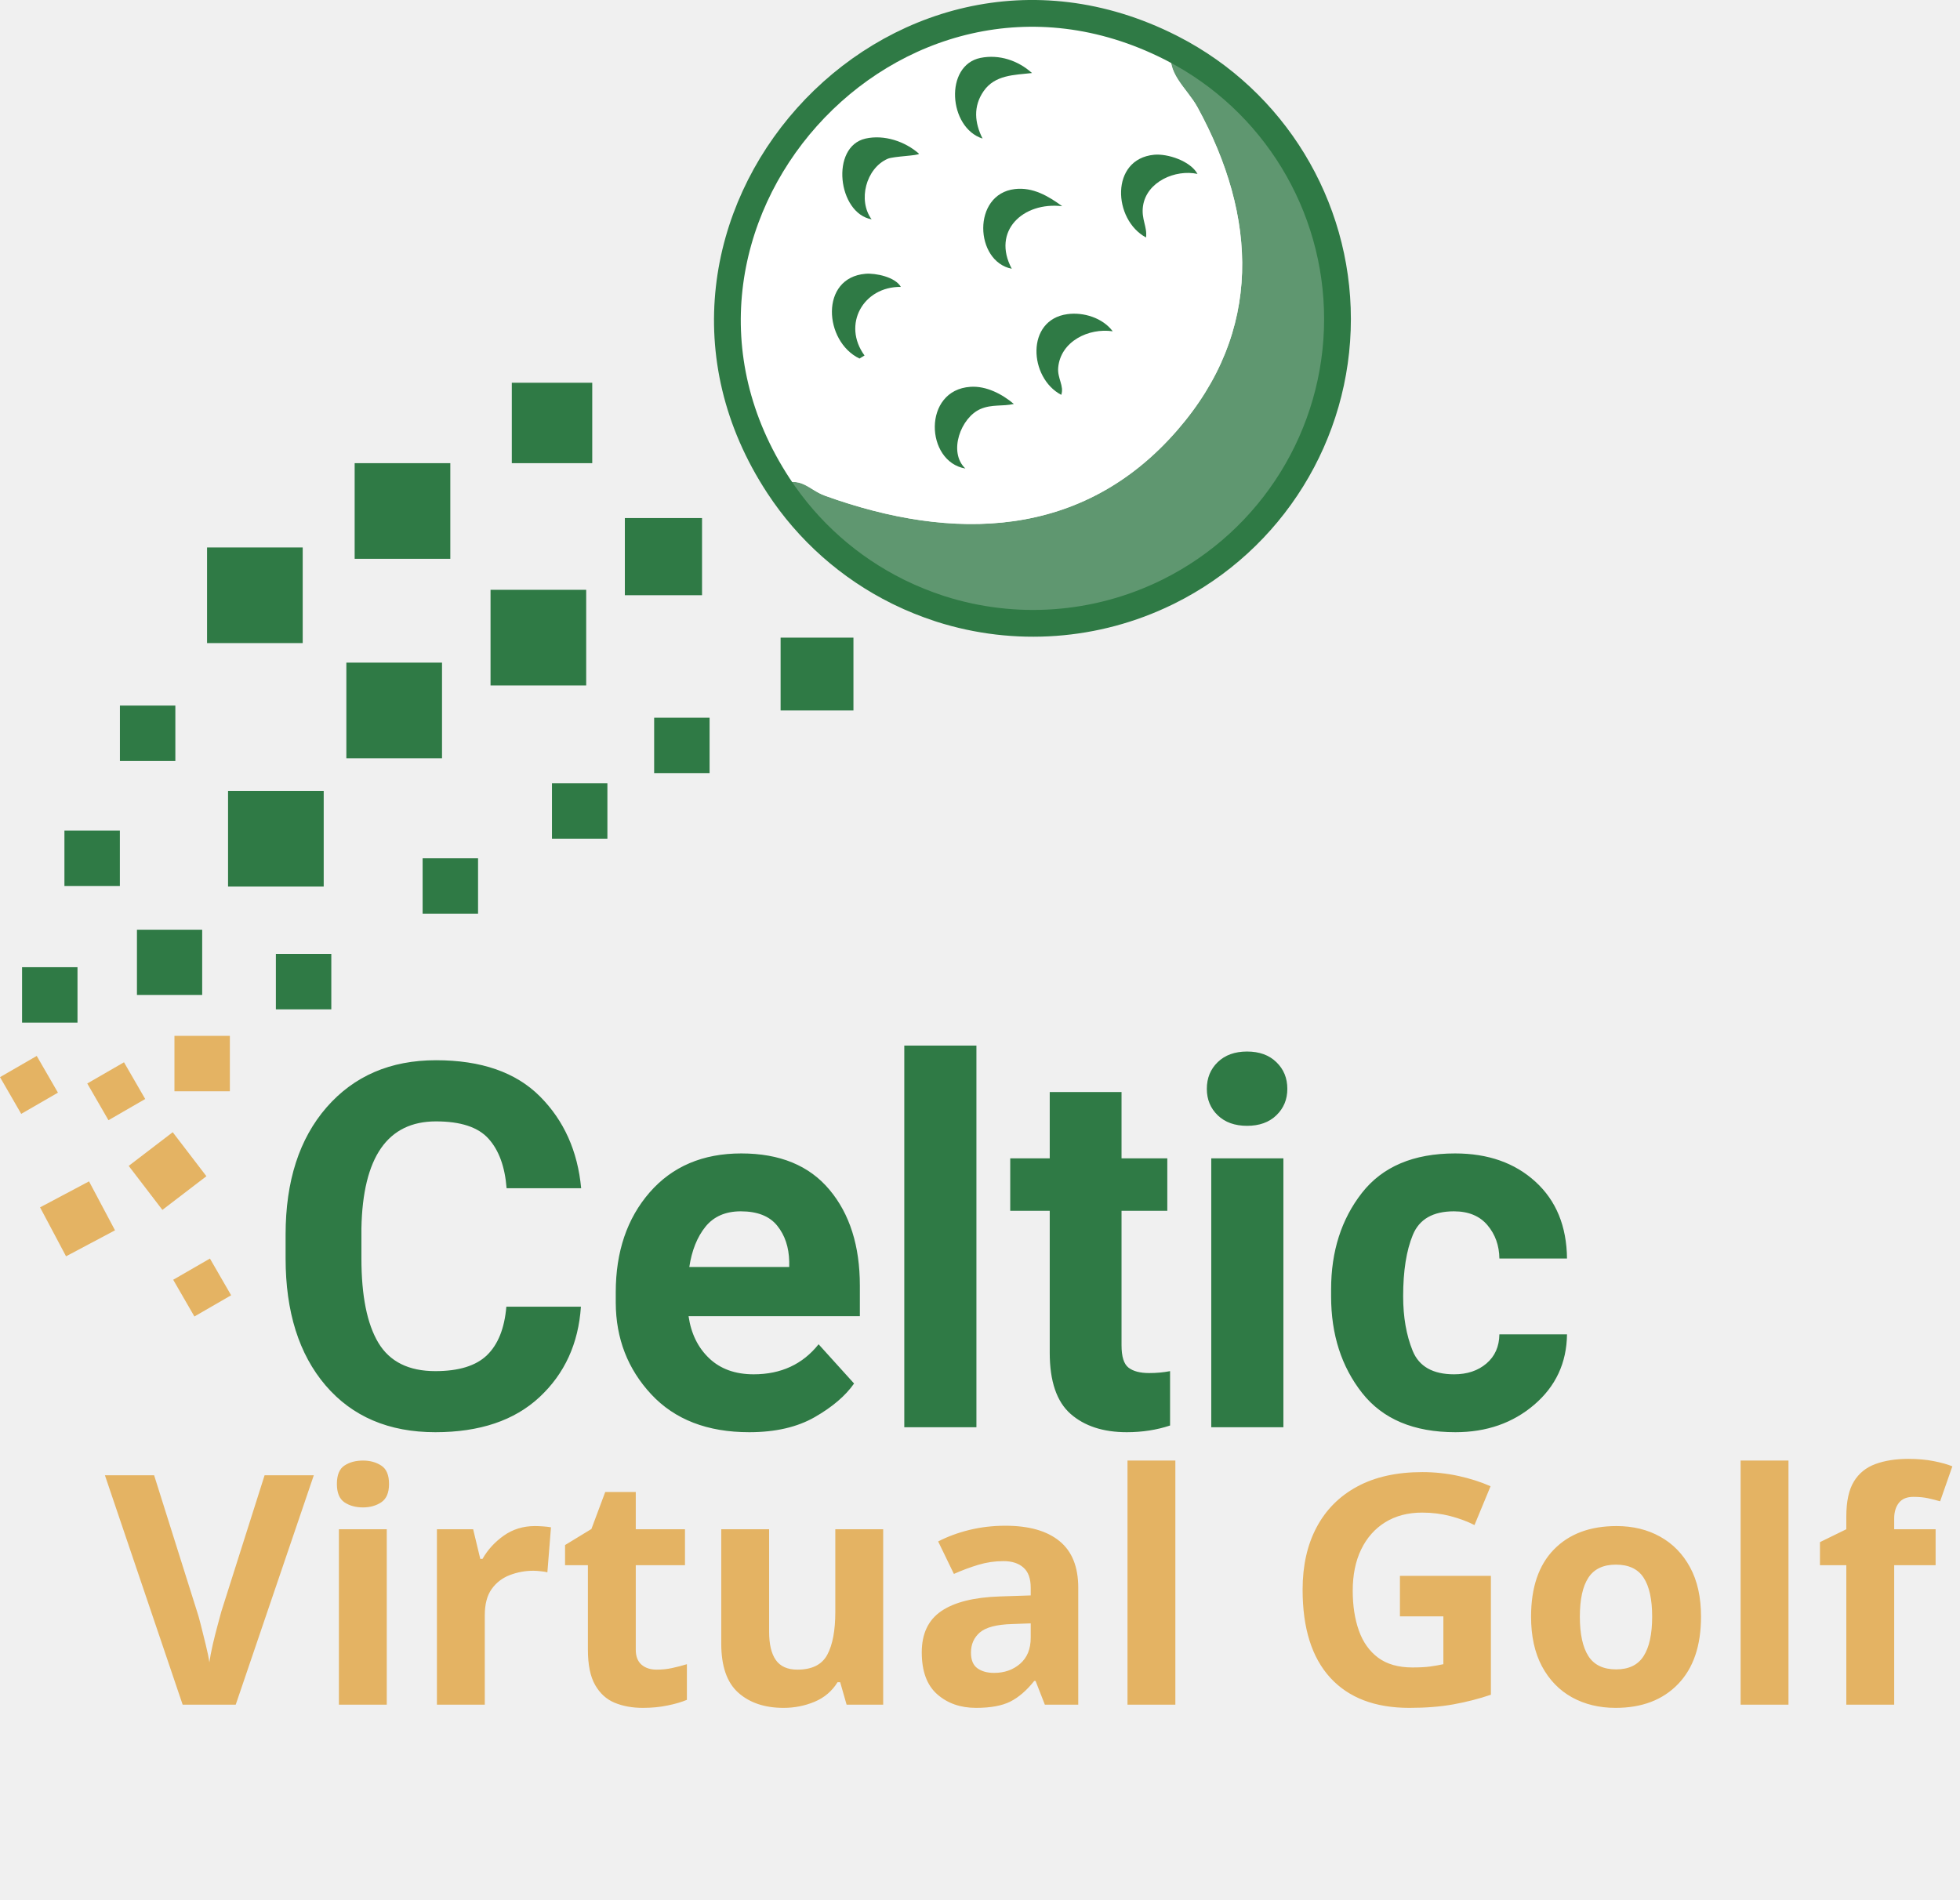
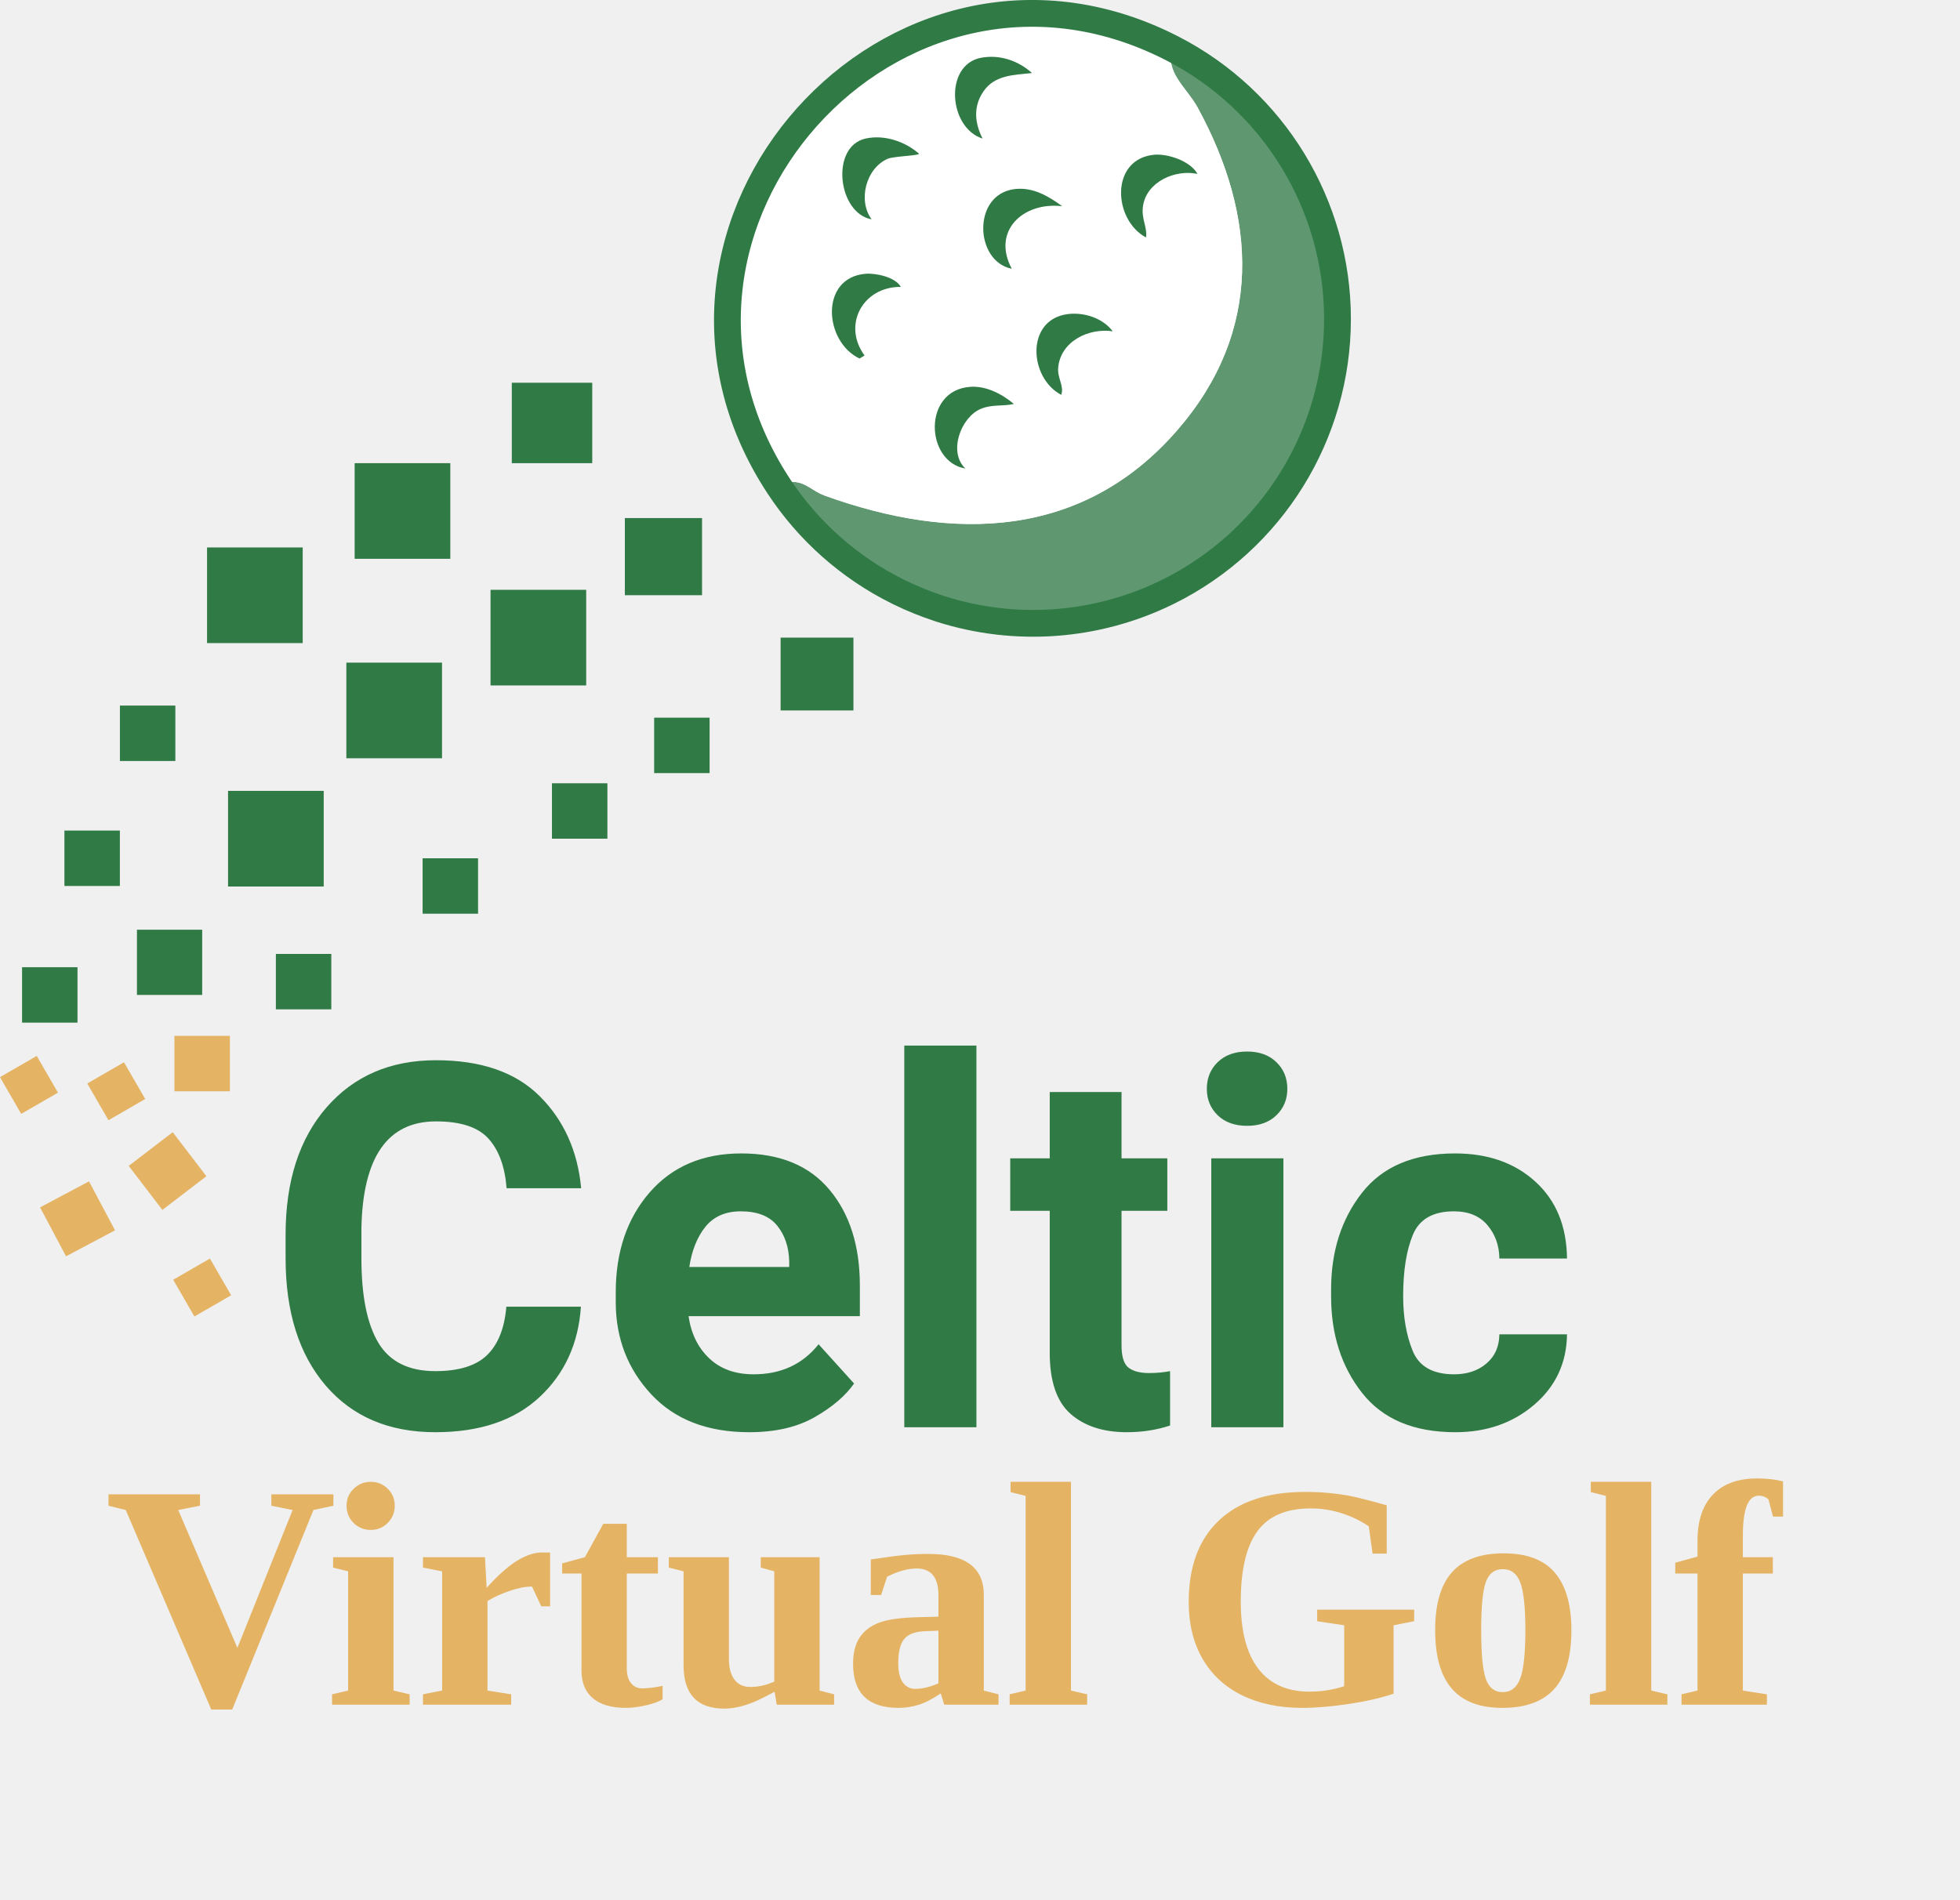
<svg xmlns="http://www.w3.org/2000/svg" id="Layer_1" data-name="Layer 1" viewBox="0 0 365.96 354.72">
  <defs>
    <style>
		.cls-1, .cls-2 {
		fill: #e4b363;
		}

		.cls-3 {
		fill: #fff;
		}

		.cls-4 {
		font-family: ui-sans-serif, system-ui, -apple-system, BlinkMacSystemFont, "Segoe UI", Roboto, "Helvetica Neue", Arial, "Noto Sans", sans-serif, "Apple Color Emoji", "Segoe UI Emoji", "Segoe UI Symbol", "Noto Color Emoji";
		font-size: 95.05px;
		}

		.cls-4, .cls-5, .cls-2 {
		isolation: isolate;
		}

		.cls-4, .cls-5, .cls-6 {
		fill: #2f7a45;
		}

		.cls-4, .cls-2 {
		font-weight: 700;
		}

		.cls-5 {
		opacity: .75;
		}

		.cls-2 {
- 		font-family: Poppins-Bold, Poppins;
+ 		ont-family: ui-sans-serif, system-ui, -apple-system, BlinkMacSystemFont, "Segoe UI", Roboto, "Helvetica Neue", Arial, "Noto Sans", sans-serif, "Apple Color Emoji", "Segoe UI Emoji", "Segoe UI Symbol", "Noto Color Emoji";
		font-size: 60px;
		}

		.cls-7 {
		fill: none;
		stroke: #2f7a45;
		stroke-linecap: round;
		stroke-linejoin: round;
		stroke-width: 5px;
		}
	</style>
  </defs>
  <g>
    <text class="cls-4" transform="translate(49.34 266.55)">
      <tspan x="0" y="0">Celtic</tspan>
    </text>
    <text class="cls-2" transform="translate(19.59 318.36)">
      <tspan x="0" y="0">Virtual Golf</tspan>
    </text>
    <g>
      <g>
        <path class="cls-5" d="M217.79,110.66c-13.13,6.4-28.23,7.5-42.14,3.06-.13-.04-.26-.08-.39-.13-2.48-.81-4.91-1.79-7.25-2.94-.12-.06-.25-.12-.37-.18-9.03-4.48-16.73-11.31-22.26-19.74,4.19-2.03,5.51.7,8.68,1.85,23.84,8.59,48.06,8.15,65.76-12.25,16.04-18.48,14.95-39.86,3.77-60.3-1.99-3.64-6.14-6.54-4.69-11-.12-.06-.25-.12-.37-.19.12.06.25.12.37.19,18.92,9.73,30.83,29.25,30.83,50.53s-12.21,41.3-31.56,50.9c-.12.08-.25.14-.38.2h0Z" />
        <g>
          <path class="cls-3" d="M218.53,8.85c.12.06.25.12.37.19-1.46,4.46,2.7,7.36,4.69,11,11.18,20.44,12.27,41.82-3.77,60.3-17.7,20.4-41.92,20.84-65.76,12.25-3.17-1.15-4.49-3.88-8.68-1.85-31.75-48.4,21.5-107.99,73.15-81.89Z" />
          <g>
            <path class="cls-6" d="M181.2,72.24c2.96-.2,5.92,1.36,8.1,3.2-2.08.49-4.06.02-6.22.94-3.67,1.57-6.09,8.05-2.83,11.12-7.5-1.26-8.04-14.67.95-15.26h0Z" />
            <path class="cls-6" d="M161.6,25.88c3.46-.78,7.37.51,9.99,2.83,0,.36-4.76.47-5.84.94-4.06,1.77-5.62,7.77-3.01,11.31-6.33-1.13-7.75-13.58-1.14-15.08Z" />
            <path class="cls-6" d="M215.49,28.9c2.5-.24,6.76,1.15,8.1,3.58-4.1-.89-9.53,1.43-10.18,6.03-.34,2.45.83,3.82.57,5.84-6.18-3.32-6.74-14.65,1.51-15.45Z" />
            <path class="cls-6" d="M189.48,35.31c3.38-.4,6.28,1.32,8.85,3.2-7.32-.86-13.19,4.63-9.42,11.68-6.94-1.35-7.45-13.94.57-14.88Z" />
            <path class="cls-6" d="M199.28,58.67c3.02-.42,6.6.69,8.48,3.2-4.48-.66-9.73,1.86-10.18,6.78-.18,2,1.15,3.44.57,5.09-6.04-3.17-6.67-14,1.13-15.07h0Z" />
            <path class="cls-6" d="M183.08,10.81c3.49-.7,7.02.49,9.61,2.83-3.32.37-6.93.33-9.04,3.39-1.96,2.83-1.68,5.91-.19,8.85-6.38-2.03-7.18-13.69-.38-15.07Z" />
            <path class="cls-6" d="M161.6,51.13c1.88-.16,5.57.6,6.6,2.45-7.02-.08-11,7.03-6.78,12.81l-.94.57c-6.66-3.2-7.44-15.1,1.12-15.83h0Z" />
          </g>
        </g>
      </g>
      <path class="cls-7" d="M249.73,59.58c0-21.28-11.91-40.8-30.83-50.53-.12-.06-.25-.12-.37-.19-51.66-26.11-104.9,33.48-73.16,81.88,5.53,8.44,13.22,15.26,22.26,19.74.12.06.25.12.37.18,2.35,1.15,4.77,2.12,7.25,2.94.13.04.26.09.39.13,13.91,4.43,29.01,3.34,42.14-3.06.12-.06.25-.12.37-.18,19.37-9.61,31.58-29.36,31.58-50.91h0Z" />
    </g>
  </g>
  <g>
    <rect class="cls-6" x="116.67" y="96.75" width="14.41" height="14.41" />
    <rect class="cls-6" x="91.59" y="110.15" width="17.86" height="17.86" />
    <rect class="cls-6" x="95.56" y="71.48" width="15.02" height="15.02" />
    <rect class="cls-6" x="64.67" y="123.75" width="17.86" height="17.86" />
    <rect class="cls-6" x="38.66" y="102.24" width="17.86" height="17.86" />
    <rect class="cls-6" x="42.58" y="147.7" width="17.86" height="17.86" />
    <rect class="cls-6" x="66.22" y="86.5" width="17.86" height="17.86" />
    <rect class="cls-6" x="25.57" y="173.63" width="12.18" height="12.18" />
    <rect class="cls-1" x="32.57" y="193.45" width="10.35" height="10.35" />
    <rect class="cls-6" x="103.06" y="146.28" width="10.35" height="10.35" />
    <rect class="cls-6" x="78.91" y="160.29" width="10.35" height="10.35" />
    <rect class="cls-6" x="51.51" y="178.15" width="10.35" height="10.35" />
    <rect class="cls-6" x="12.03" y="155.11" width="10.35" height="10.35" />
    <rect class="cls-6" x="22.39" y="131.77" width="10.35" height="10.35" />
    <rect class="cls-6" x="4.12" y="180.63" width="10.35" height="10.35" />
    <rect class="cls-6" x="145.75" y="119.08" width="13.6" height="13.6" />
    <rect class="cls-1" x="9.31" y="222.45" width="10.35" height="10.35" transform="translate(-105.04 33.36) rotate(-27.96)" />
    <rect class="cls-6" x="122.14" y="134.03" width="10.35" height="10.35" />
    <rect class="cls-1" x="26.11" y="213.52" width="10.35" height="10.35" transform="translate(-126.48 64.05) rotate(-37.43)" />
    <rect class="cls-1" x="1.45" y="198.65" width="7.92" height="7.92" transform="translate(-100.58 29.85) rotate(-30)" />
    <rect class="cls-1" x="33.79" y="236.49" width="7.92" height="7.92" transform="translate(-115.17 51.09) rotate(-30)" />
    <rect class="cls-1" x="17.74" y="199.84" width="7.92" height="7.92" transform="translate(-98.99 38.15) rotate(-30)" />
  </g>
</svg>
